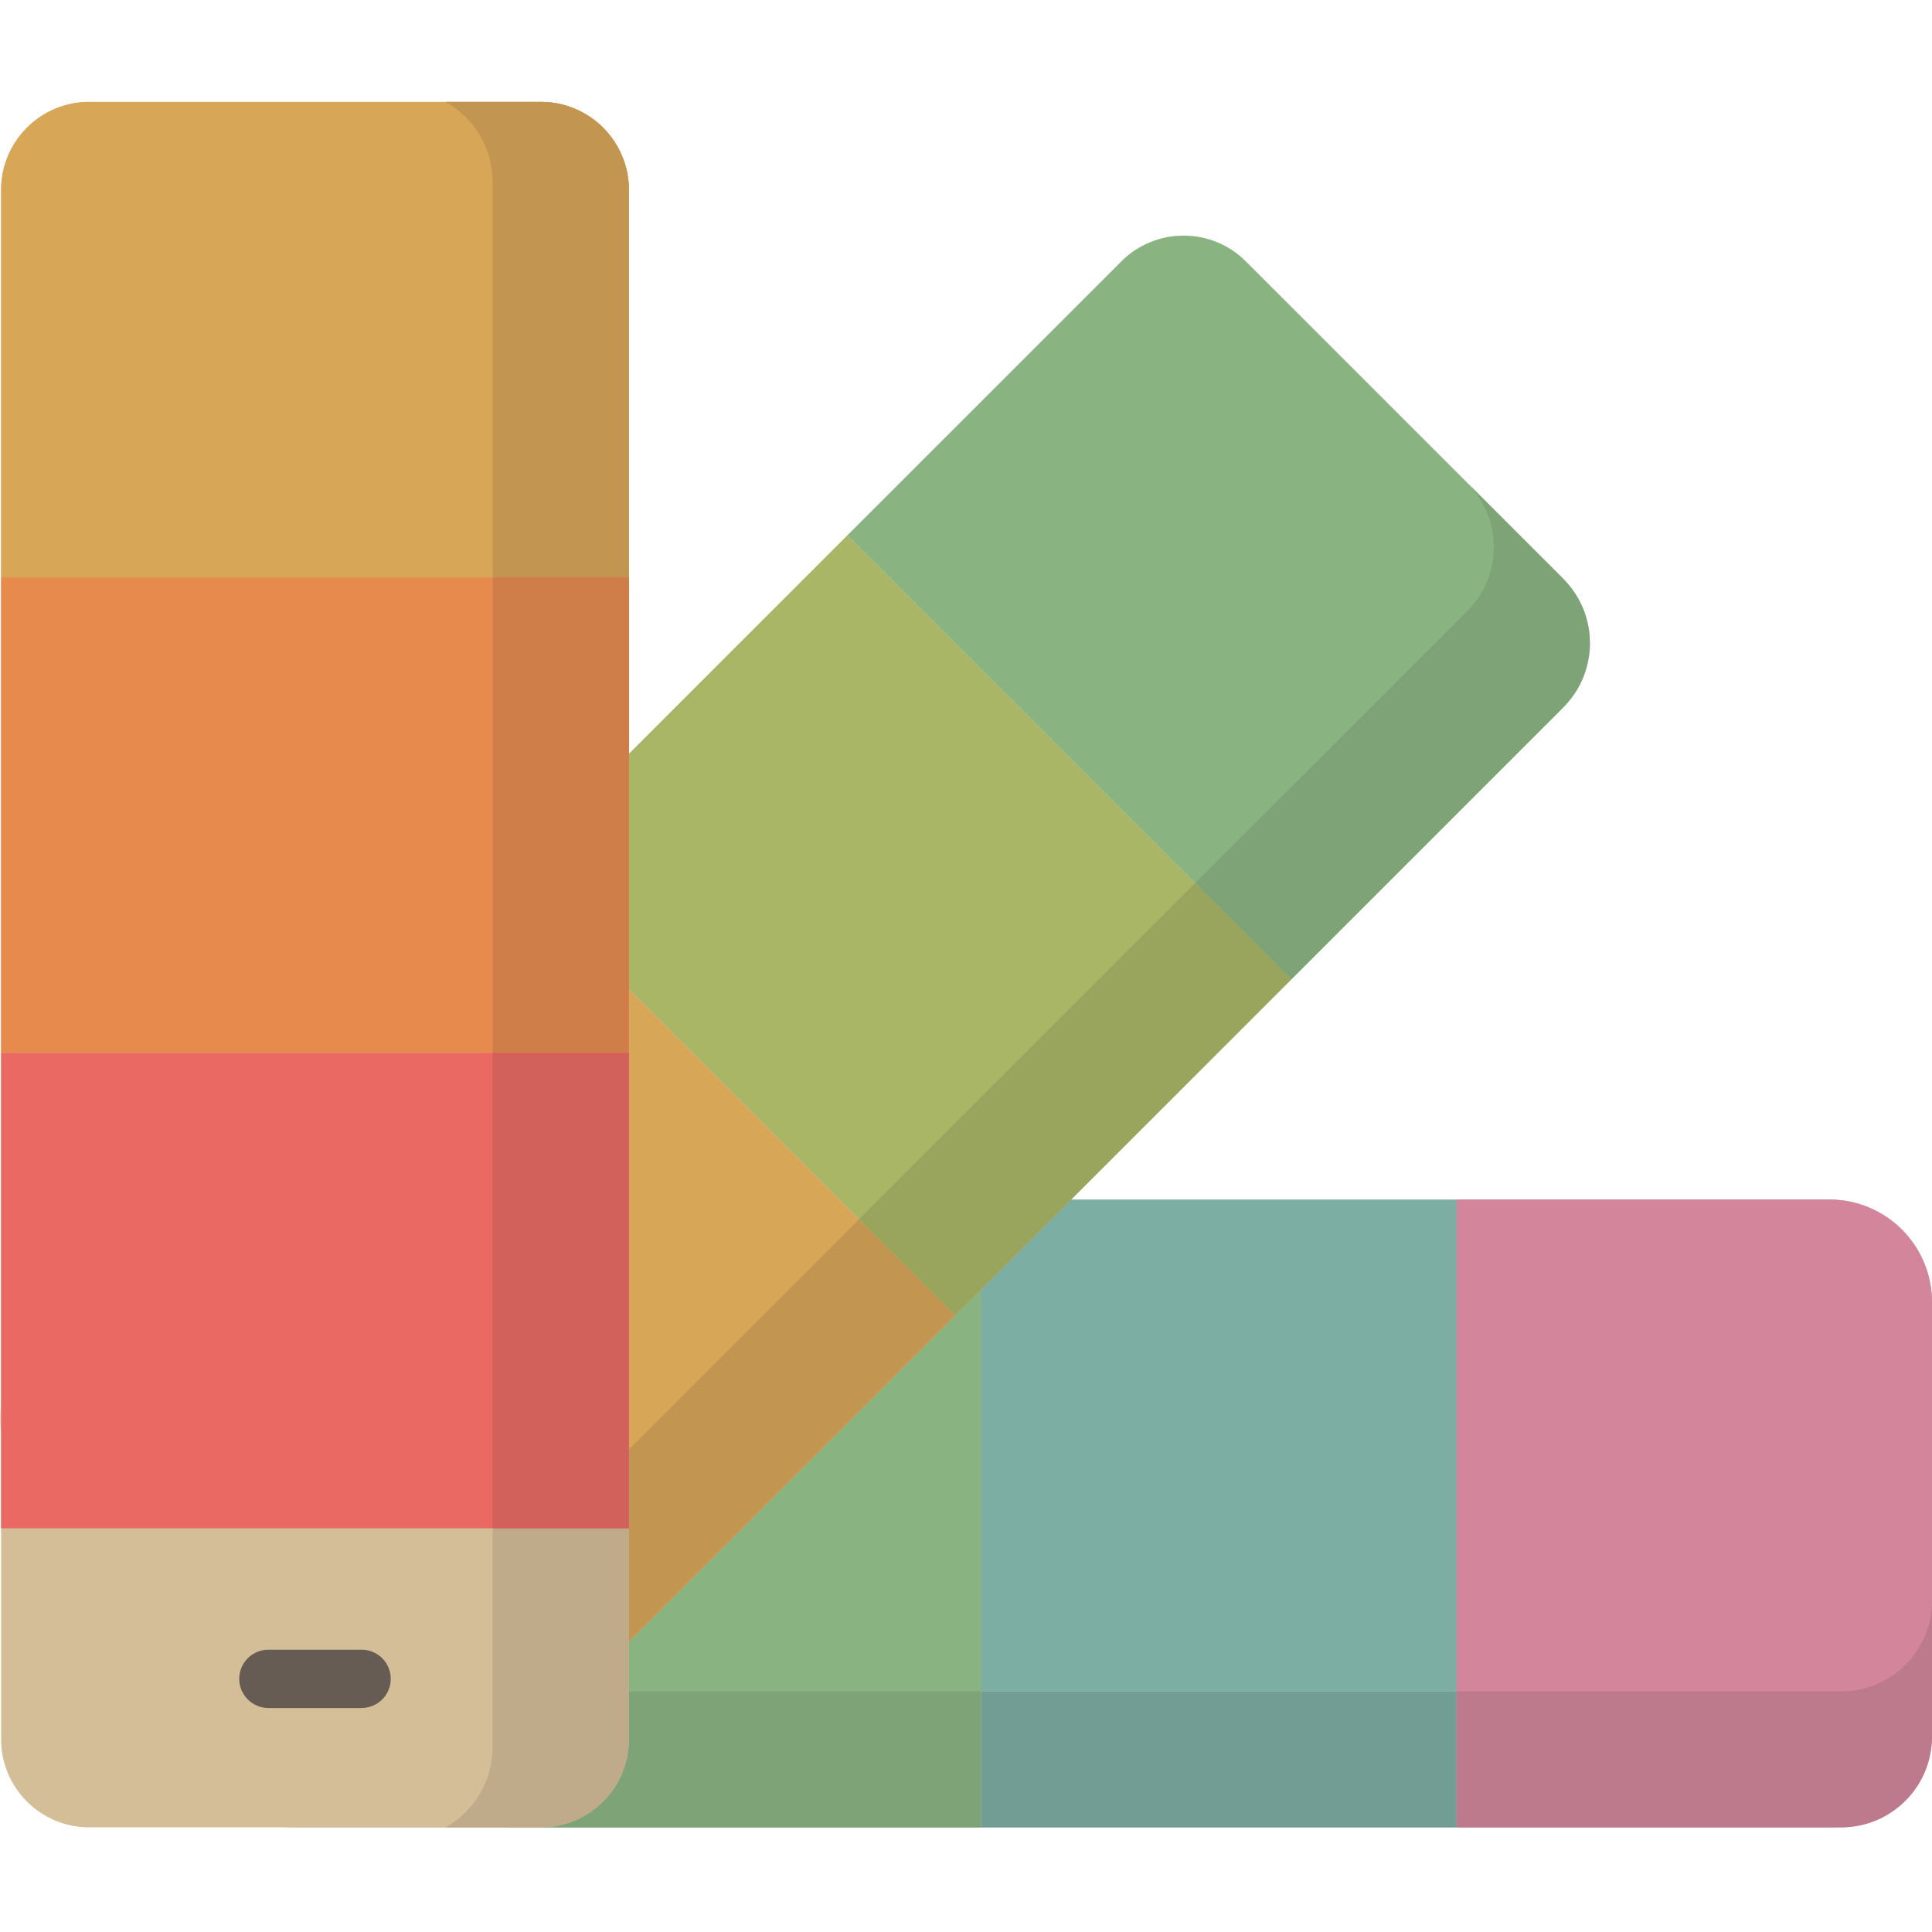
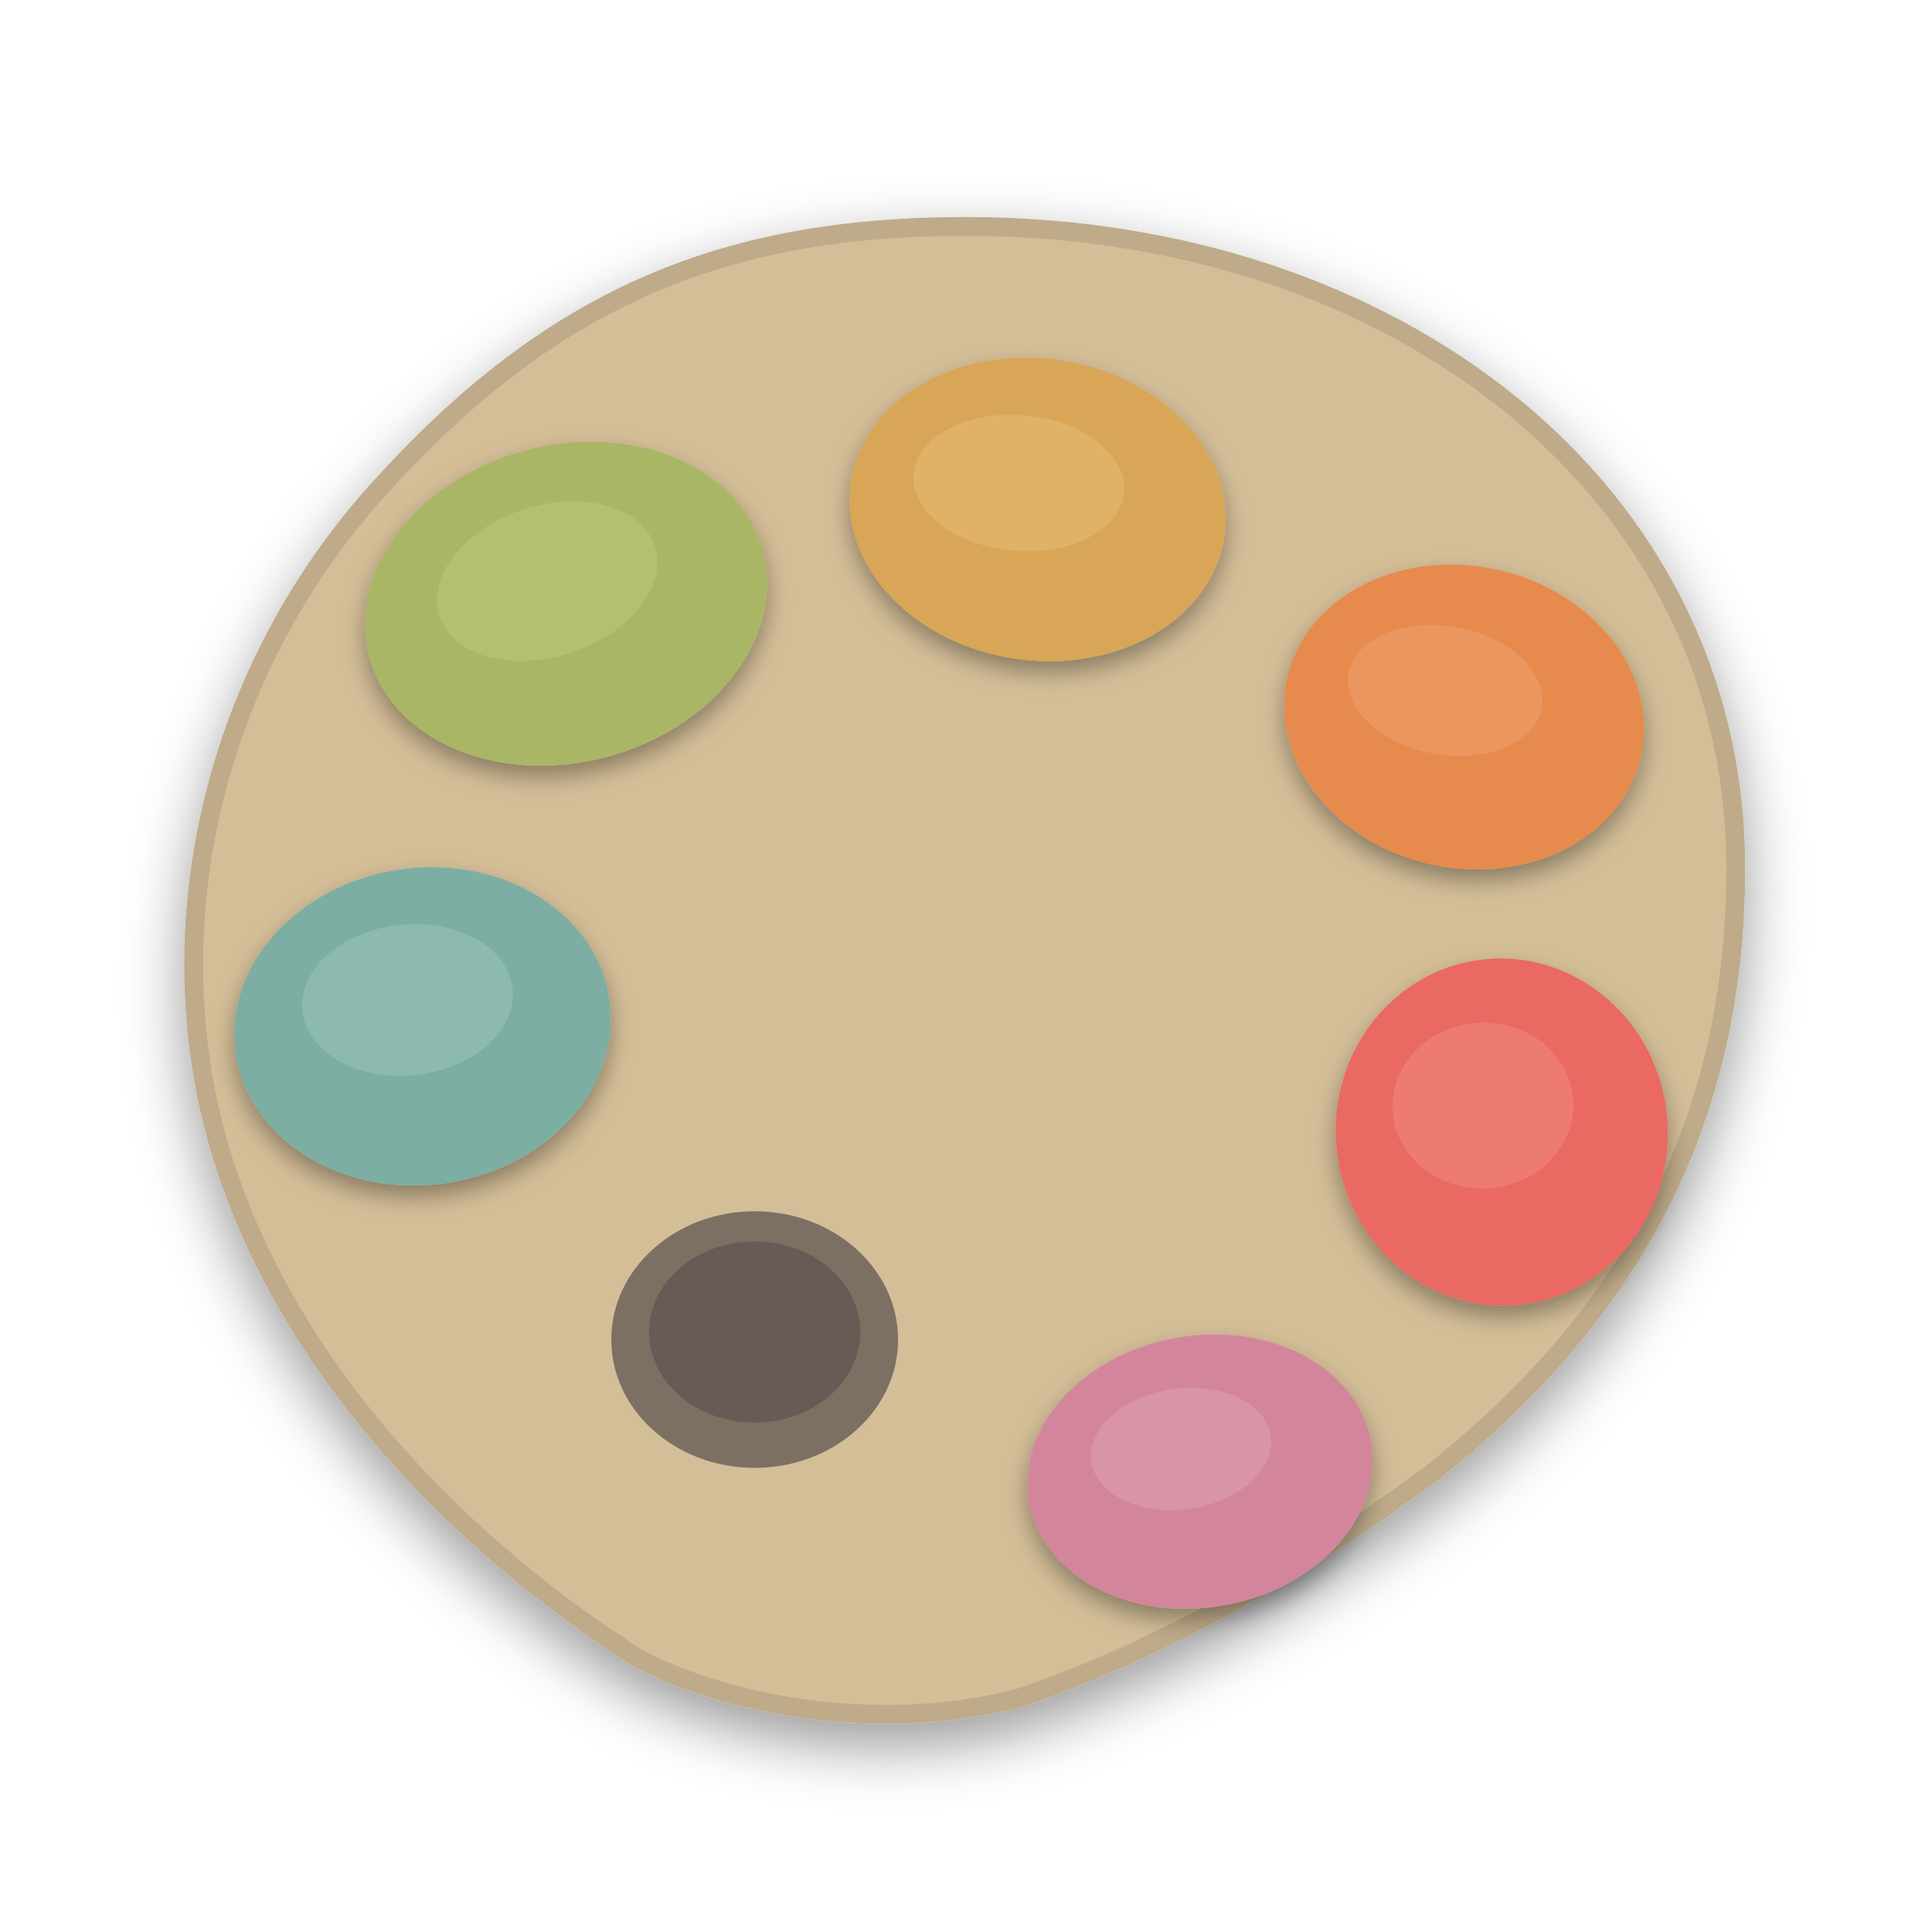
- <svg xmlns="http://www.w3.org/2000/svg" height="512pt" viewBox="0 -27 512.001 512" width="512pt" version="1.1" id="svg52">
-   <defs id="defs56" />
-   <path d="m54.738 433.914v-119.68c0-12.895 10.453-23.348 23.348-23.348h406.43c15.18 0 27.484 12.305 27.484 27.48v114.027c0 13.734-11.137 24.867-24.871 24.867h-409.043c-12.895 0-23.348-10.453-23.348-23.348zm0 0" id="path2" style="fill:#7daea3;fill-opacity:1" fill="#dedcdd" />
-   <path d="m512 433.215v-36.035c0 13.281-10.766 24.047-24.047 24.047h-409.168c-13.281 0-24.047-10.766-24.047-24.047v36.035c0 13.281 10.766 24.047 24.047 24.047h409.168c13.281 0 24.047-10.766 24.047-24.047zm0 0" fill="#cccacb" id="path4" />
-   <path d="m385.992 457.262v-166.375h98.867c14.988 0 27.141 12.148 27.141 27.141v112.098c0 14.988-12.148 27.137-27.141 27.137zm0 0" fill="#98c2eb" id="path6" style="fill:#d3869b;fill-opacity:1" />
-   <path d="m512 433.215v-36.035c0 13.281-10.766 24.047-24.047 24.047h-101.961v36.035h101.961c13.281 0 24.047-10.766 24.047-24.047zm0 0" fill="#85aacf" id="path8" style="fill:#be7a8d;fill-opacity:1" />
-   <path d="m385.992 290.887v166.375h-126.004v-166.375zm0 0" fill="#7caad9" id="path10" style="fill:#07ff00;fill-opacity:0" />
-   <path d="m 259.984,421.227 126.008,0 v 36.035 H 259.984 Z" id="path12" style="fill:#729d94;fill-opacity:1" />
-   <path d="m259.984 290.887v166.379h-126.004v-166.379zm0 0" fill="#5994ce" id="path14" style="fill:#89b482;fill-opacity:1" />
-   <path d="m133.98 421.227h126.004v36.035h-126.004zm0 0" fill="#4c7eb0" id="path16" style="fill:#7da377;fill-opacity:1" />
-   <path d="m91.465 450.25-84.625-84.625c-9.121-9.117-9.121-23.902 0-33.02l290.312-290.312c9.117-9.121 23.902-9.121 33.02 0l83.5 83.496c9.742 9.742 9.742 25.535 0 35.277l-289.188 289.184c-9.117 9.121-23.902 9.121-33.02 0zm0 0" fill="#dedcdd" id="path18" />
-   <path d="m414.305 126.422-25.48-25.48c9.391 9.395 9.391 24.617 0 34.012l-289.328 289.324c-9.391 9.391-24.617 9.391-34.008 0l25.48 25.48c9.391 9.391 24.617 9.391 34.008 0l289.328-289.324c9.391-9.395 9.391-24.617 0-34.012zm0 0" fill="#cccacb" id="path20" />
-   <path d="m342.207 232.527-117.645-117.648 72.59-72.586c9.117-9.121 23.902-9.121 33.02 0l83.582 83.578c9.695 9.695 9.695 25.418 0 35.113zm0 0" fill="#82d9b1" id="path22" style="fill:#89b482;fill-opacity:1" />
-   <path d="m414.305 126.422-25.48-25.48c9.391 9.395 9.391 24.617 0 34.012l-72.098 72.094 25.48 25.48 72.098-72.094c9.391-9.395 9.391-24.617 0-34.012zm0 0" fill="#77c7a2" id="path24" style="fill:#7da377;fill-opacity:1" />
-   <path d="m224.562 114.879 117.645 117.645-89.098 89.102-117.648-117.648zm0 0" fill="#40c489" id="path26" style="fill:#a9b665;fill-opacity:1" />
-   <path d="m227.625 296.148 89.098-89.102 25.48 25.48-89.098 89.102zm0 0" fill="#39b07b" id="path28" style="fill:#99a45d;fill-opacity:1" />
-   <path d="m135.465 203.98 117.645 117.645-89.098 89.098-117.648-117.645zm0 0" fill="#2cab72" id="path30" style="fill:#d8a657;fill-opacity:1" />
-   <path d="m138.523 385.246 89.098-89.098 25.484 25.48-89.102 89.098zm0 0" fill="#279463" id="path32" style="fill:#c29651;fill-opacity:1" />
-   <path d="m143.316 457.262h-119.68c-12.895 0-23.348-10.453-23.348-23.348v-410.562c0-12.898 10.453-23.352 23.348-23.352h119.68c12.895 0 23.348 10.453 23.348 23.352v410.562c.004 12.895-10.453 23.348-23.348 23.348zm0 0" fill="#f4f4f4" id="path34" style="fill:#d4be98;fill-opacity:1" />
-   <path d="m143.316 0h-25.223c7.43 4.176 12.457 12.129 12.457 21.262v414.742c0 9.129-5.027 17.082-12.457 21.258h25.223c12.895 0 23.352-10.453 23.352-23.348v-410.562c0-12.898-10.457-23.352-23.352-23.352zm0 0" fill="#e8e8e8" id="path36" style="fill:#bfab8a;fill-opacity:1" />
-   <path d="m166.668 126.008h-166.379v-102.656c0-12.898 10.453-23.352 23.348-23.352h119.68c12.895 0 23.348 10.453 23.348 23.352v102.656zm0 0" fill="#ffb5c0" id="path38" style="fill:#d8a657;fill-opacity:1" />
-   <path d="m143.316 0h-25.223c7.43 4.176 12.457 12.129 12.457 21.262v104.746h36.117v-102.656c0-12.898-10.457-23.352-23.352-23.352zm0 0" fill="#e8a5af" id="path40" style="fill:#c29651;fill-opacity:1" />
-   <path d="m.289 126.008h166.379v126.004h-166.379zm0 0" fill="#ff8c9c" id="path42" style="fill:#e78a4e;fill-opacity:1" />
-   <path d="m130.547 126.008h36.121v126.004h-36.121zm0 0" fill="#ed8291" id="path44" style="fill:#d07e49;fill-opacity:1" />
-   <path d="m.289 252.012h166.379v126.008h-166.379zm0 0" fill="#fa5d72" id="path46" style="fill:#ea6962;fill-opacity:1" />
-   <path d="m130.547 252.012h36.121v126.008h-36.121zm0 0" fill="#e35567" id="path48" style="fill:#d2615b;fill-opacity:1" />
-   <path d="m95.832 410.188h-24.711c-4.266 0-7.723 3.457-7.723 7.723 0 4.262 3.457 7.719 7.723 7.719h24.711c4.266 0 7.723-3.457 7.723-7.719 0-4.266-3.457-7.723-7.723-7.723zm0 0" fill="#495663" id="path50" style="fill:#665c54;fill-opacity:1" />
+ <svg xmlns="http://www.w3.org/2000/svg" width="512" height="512" viewBox="0 0 512 512" fill="none">
+   <defs>
+     <filter id="shadow" x="-10%" y="-10%" width="120%" height="130%" filterUnits="objectBoundingBox" color-interpolation-filters="sRGB">
+       <feDropShadow dx="0" dy="6" stdDeviation="8" flood-color="#000000" flood-opacity="0.4" />
+     </filter>
+     <filter id="blobShadow" x="-30%" y="-30%" width="160%" height="160%" filterUnits="objectBoundingBox">
+       <feDropShadow dx="0" dy="3" stdDeviation="3" flood-color="#000000" flood-opacity="0.35" />
+     </filter>
+   </defs>
+   <g filter="url(#shadow)">
+     <path d="       M 256 60       C 370 60, 460 130, 460 230       C 460 300, 430 350, 380 390       C 340 420, 300 440, 270 450       C 240 458, 200 455, 170 440       C 130 415, 80 370, 60 310       C 40 250, 55 180, 100 130       C 145 80, 190 60, 256 60       Z     " fill="#d4be98" stroke="#bfab8a" stroke-width="5" />
+     <ellipse cx="200" cy="355" rx="38" ry="34" fill="#7c6f64" />
+     <ellipse cx="200" cy="353" rx="28" ry="24" fill="#665c54" />
+   </g>
+   <g filter="url(#blobShadow)">
+     <ellipse cx="150" cy="160" rx="54" ry="42" transform="rotate(-15 150 160)" fill="#a9b665" />
+     <ellipse cx="145" cy="154" rx="30" ry="20" transform="rotate(-18 145 154)" fill="#c0cc80" opacity="0.45" />
+     <ellipse cx="275" cy="135" rx="50" ry="40" transform="rotate(8 275 135)" fill="#d8a657" />
+     <ellipse cx="270" cy="128" rx="28" ry="18" transform="rotate(5 270 128)" fill="#e6c07a" opacity="0.45" />
+     <ellipse cx="388" cy="190" rx="48" ry="40" transform="rotate(12 388 190)" fill="#e78a4e" />
+     <ellipse cx="383" cy="183" rx="26" ry="17" transform="rotate(10 383 183)" fill="#f0a572" opacity="0.45" />
+     <ellipse cx="398" cy="300" rx="44" ry="46" transform="rotate(-5 398 300)" fill="#ea6962" />
+     <ellipse cx="393" cy="293" rx="24" ry="22" transform="rotate(-3 393 293)" fill="#f28d87" opacity="0.45" />
+     <ellipse cx="318" cy="390" rx="46" ry="36" transform="rotate(-10 318 390)" fill="#d3869b" />
+     <ellipse cx="313" cy="384" rx="24" ry="16" transform="rotate(-8 313 384)" fill="#e2a5b5" opacity="0.45" />
+     <ellipse cx="112" cy="272" rx="50" ry="42" transform="rotate(-8 112 272)" fill="#7daea3" />
+     <ellipse cx="108" cy="265" rx="28" ry="20" transform="rotate(-6 108 265)" fill="#a0c8bf" opacity="0.45" />
+   </g>
</svg>
